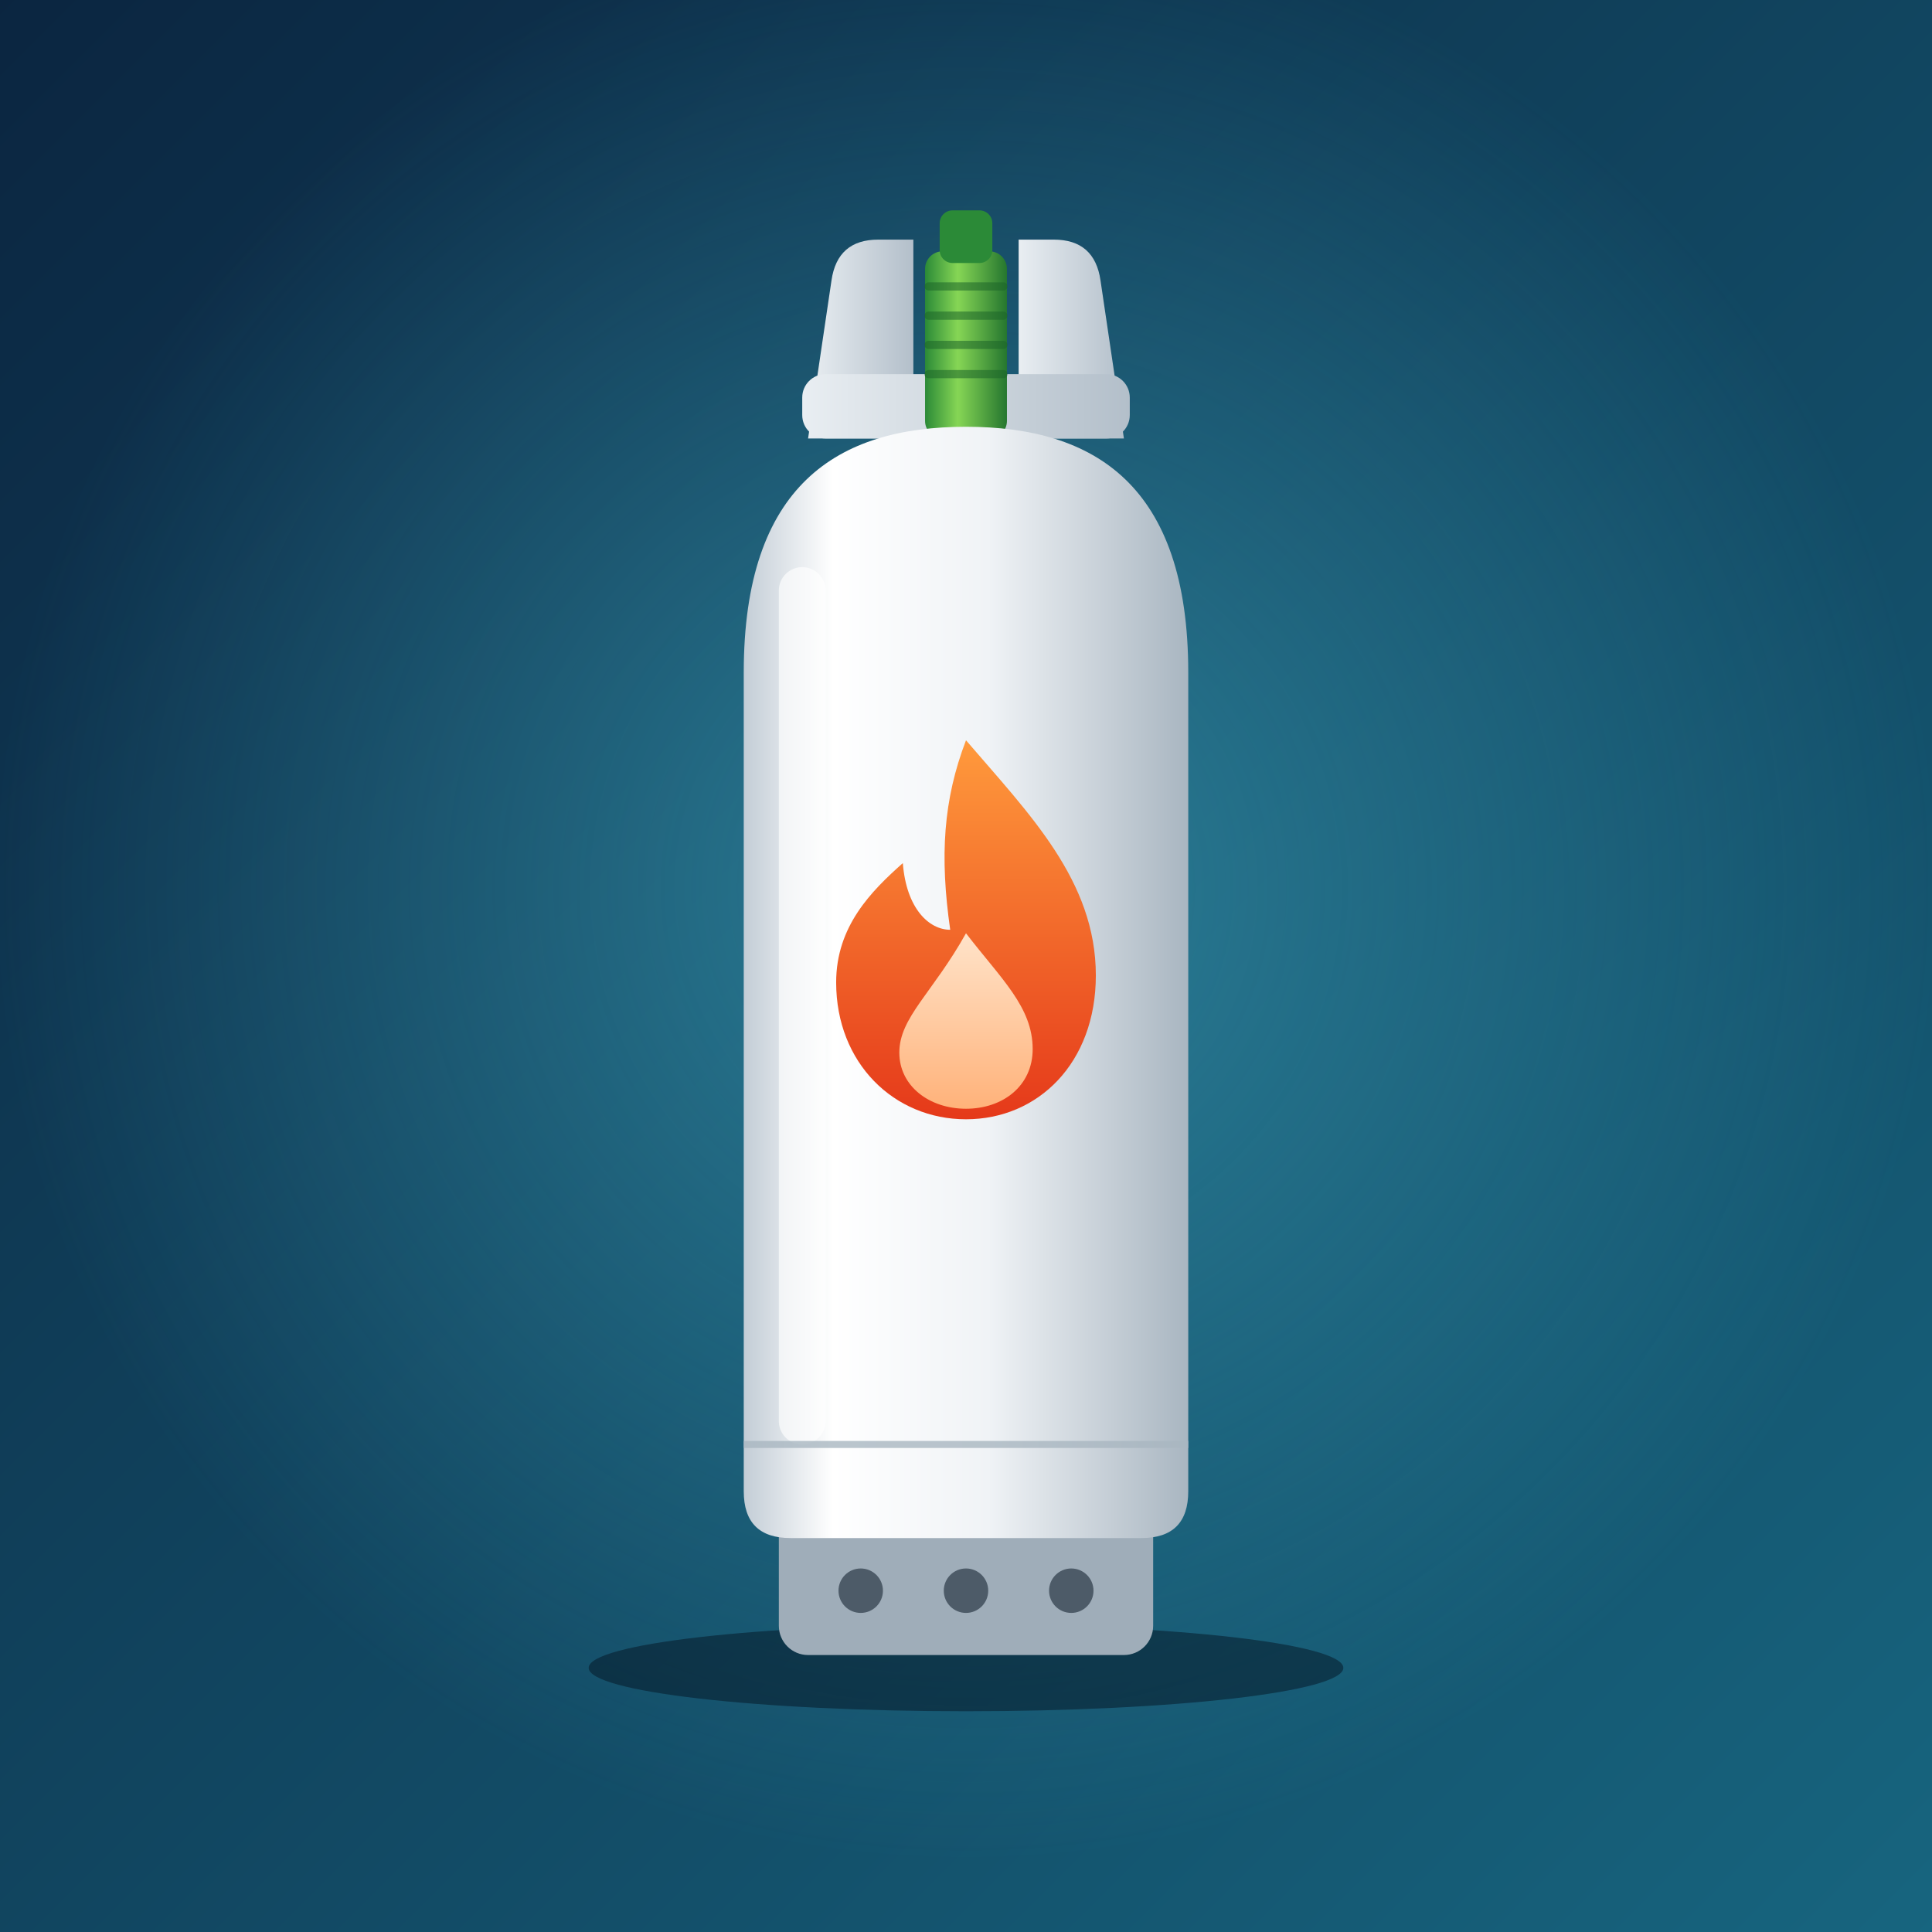
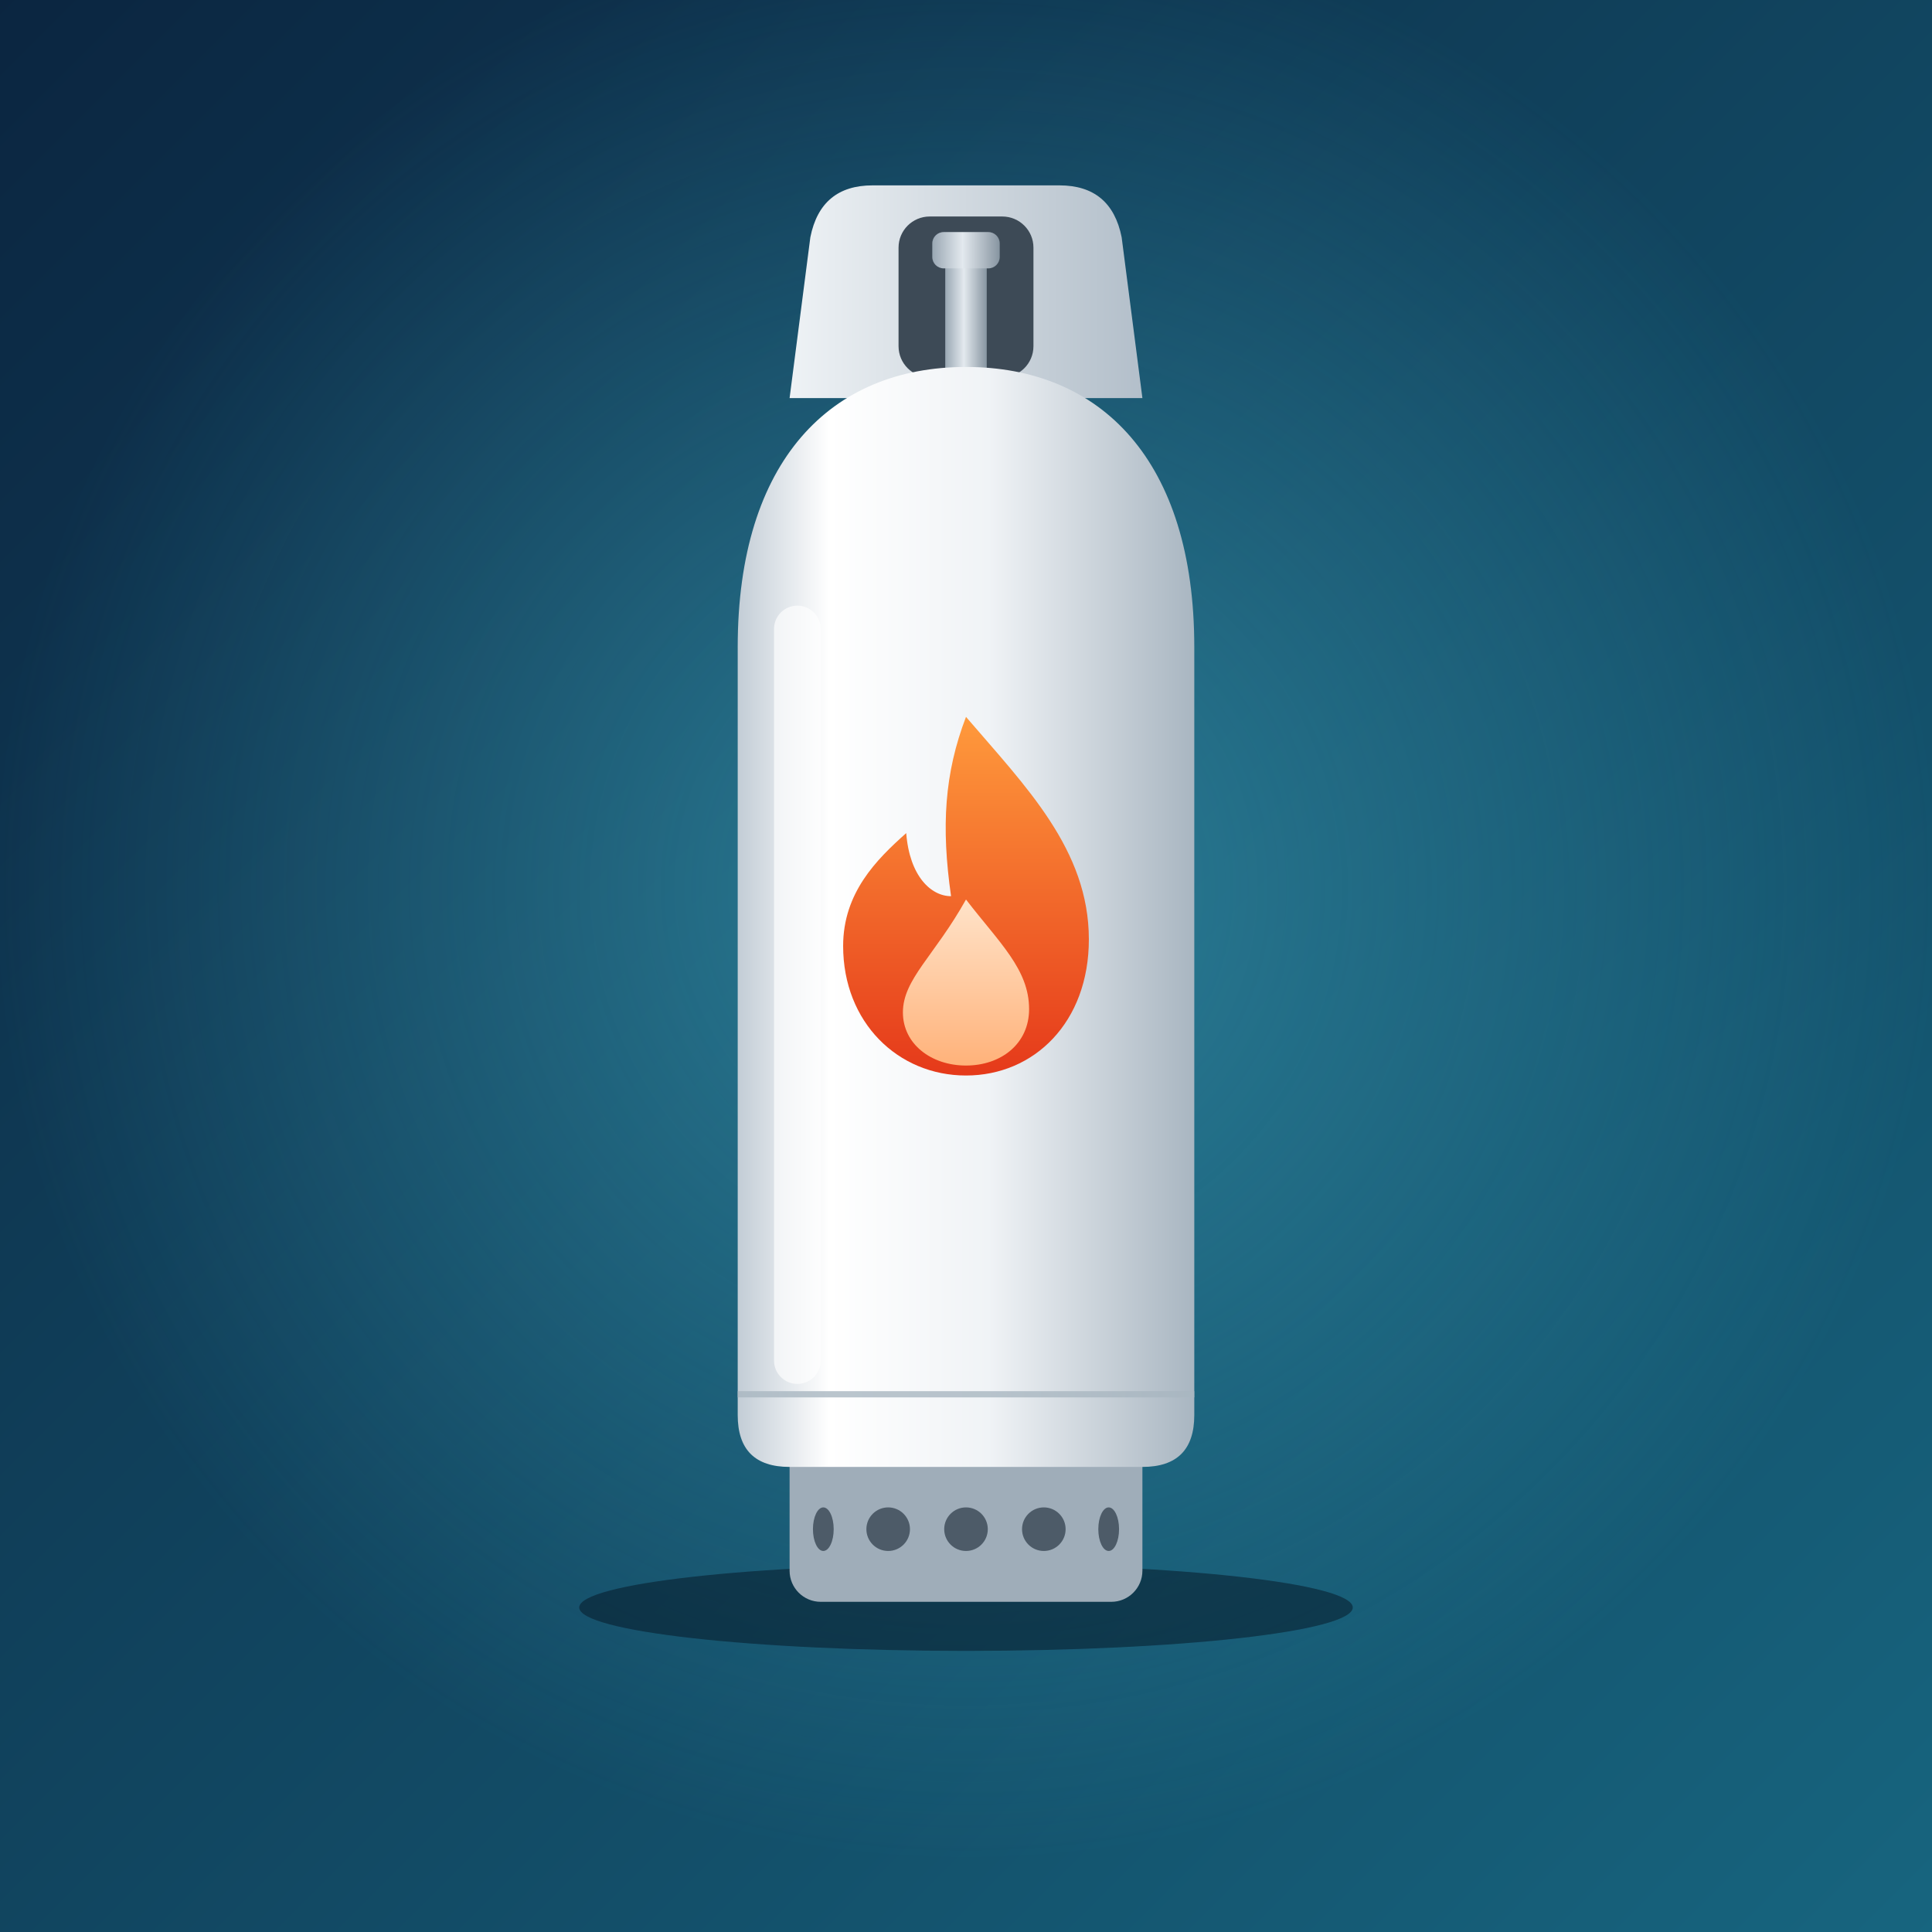
<svg xmlns="http://www.w3.org/2000/svg" viewBox="0 0 1024 1024" width="1024" height="1024">
  <defs>
    <linearGradient id="bg" x1="0" y1="0" x2="1" y2="1">
      <stop offset="0" stop-color="#0b2540" />
      <stop offset="1" stop-color="#17657f" />
    </linearGradient>
    <radialGradient id="glow" cx="50%" cy="46%" r="50%">
      <stop offset="0" stop-color="#46b8cf" stop-opacity="0.5" />
      <stop offset="1" stop-color="#46b8cf" stop-opacity="0" />
    </radialGradient>
    <linearGradient id="shell" x1="0" y1="0" x2="1" y2="0">
      <stop offset="0" stop-color="#c3cdd6" />
      <stop offset="0.2" stop-color="#ffffff" />
      <stop offset="0.55" stop-color="#f0f3f6" />
      <stop offset="1" stop-color="#a9b6c1" />
    </linearGradient>
    <linearGradient id="guard" x1="0" y1="0" x2="1" y2="0">
-       <stop offset="0" stop-color="#e9eef2" />
+       <stop offset="0" stop-color="#eef2f5" />
      <stop offset="1" stop-color="#b3bfca" />
    </linearGradient>
-     <linearGradient id="green" x1="0" y1="0" x2="1" y2="0">
-       <stop offset="0" stop-color="#2b8a37" />
-       <stop offset="0.4" stop-color="#86d655" />
-       <stop offset="1" stop-color="#25762f" />
+     <linearGradient id="metal" x1="0" y1="0" x2="1" y2="0">
+       <stop offset="0" stop-color="#9aa8b4" />
+       <stop offset="0.45" stop-color="#e3e9ee" />
+       <stop offset="1" stop-color="#8795a1" />
    </linearGradient>
    <linearGradient id="flameG" x1="0" y1="0" x2="0" y2="1">
      <stop offset="0" stop-color="#ff9a3c" />
      <stop offset="1" stop-color="#e5391a" />
    </linearGradient>
    <linearGradient id="flameIn" x1="0" y1="0" x2="0" y2="1">
      <stop offset="0" stop-color="#ffe3c9" />
      <stop offset="1" stop-color="#ffb27a" />
    </linearGradient>
  </defs>
  <rect width="1024" height="1024" fill="url(#bg)" />
  <rect width="1024" height="1024" fill="url(#glow)" />
-   <ellipse cx="512" cy="884" rx="200" ry="23" fill="#031322" opacity="0.5" />
-   <g transform="translate(357 96) scale(3.1)">
-     <rect x="18" y="226" width="64" height="26" rx="5" fill="#9fadb9" />
-     <circle cx="32" cy="241" r="3.8" fill="#4d5b68" />
-     <circle cx="50" cy="241" r="3.8" fill="#4d5b68" />
-     <circle cx="68" cy="241" r="3.8" fill="#4d5b68" />
-     <path d="M23 44 L27 17 Q28 10 35 10 H41 V44 Z" fill="url(#guard)" />
-     <path d="M77 44 L73 17 Q72 10 65 10 H59 V44 Z" fill="url(#guard)" />
-     <rect x="22" y="33" width="56" height="11" rx="4" fill="url(#guard)" />
-     <rect x="43" y="12" width="14" height="32" rx="3" fill="url(#green)" />
-     <rect x="45.5" y="5" width="9" height="9" rx="2.2" fill="#2b8a37" />
-     <g stroke="#1c6528" stroke-width="1.4" stroke-opacity="0.55" stroke-linecap="round">
-       <path d="M43.6 18H56.4M43.6 23H56.4M43.6 28H56.4M43.6 33H56.4" />
-     </g>
-     <path d="M12 84C12 52 28 42 50 42C72 42 88 52 88 84V224Q88 232 80 232H20Q12 232 12 224Z" fill="url(#shell)" />
-     <rect x="18" y="66" width="8" height="150" rx="4" fill="#ffffff" opacity="0.65" />
-     <path d="M12 216H88" stroke="#a9b6c1" stroke-width="1.2" opacity="0.8" />
-     <g transform="translate(50 128) scale(0.3) translate(-512 -594)">
+   <ellipse cx="512" cy="852" rx="205" ry="23" fill="#031322" opacity="0.5" />
+   <g transform="translate(374.5 90) scale(2.75)">
+     <rect x="16" y="244" width="68" height="32" rx="6" fill="#9fadb9" />
+     <circle cx="35" cy="262" r="4.2" fill="#4d5b68" />
+     <circle cx="50" cy="262" r="4.2" fill="#4d5b68" />
+     <circle cx="65" cy="262" r="4.2" fill="#4d5b68" />
+     <ellipse cx="22.5" cy="262" rx="2" ry="4.2" fill="#4d5b68" />
+     <ellipse cx="77.5" cy="262" rx="2" ry="4.2" fill="#4d5b68" />
+     <path d="M16 44L20 13Q22 3 32 3H68Q78 3 80 13L84 44Z" fill="url(#guard)" />
+     <rect x="37" y="9" width="26" height="31" rx="6" fill="#3d4a56" />
+     <rect x="46" y="17" width="8" height="25" rx="2" fill="url(#metal)" />
+     <rect x="43.5" y="12" width="13" height="7" rx="2.2" fill="url(#metal)" />
+     <path d="M6 92C6 56 24 38 50 38C76 38 94 56 94 92V240Q94 250 84 250H16Q6 250 6 240Z" fill="url(#shell)" />
+     <rect x="13" y="84" width="9" height="150" rx="4.5" fill="#ffffff" opacity="0.65" />
+     <path d="M6 236H94" stroke="#a9b6c1" stroke-width="1.2" opacity="0.8" />
+     <g transform="translate(50 140) scale(0.32) translate(-512 -594)">
      <path d="M512 486 C548 528 586 566 586 620 C586 670 553 702 512 702 C471 702 438 670 438 624 C438 592 458 572 476 556 C478 582 491 594 503 594 C497 552 499 520 512 486 Z" fill="url(#flameG)" />
      <path d="M512 596 C532 622 550 638 550 662 C550 683 533 696 512 696 C491 696 474 683 474 664 C474 644 493 630 512 596 Z" fill="url(#flameIn)" />
    </g>
  </g>
</svg>
